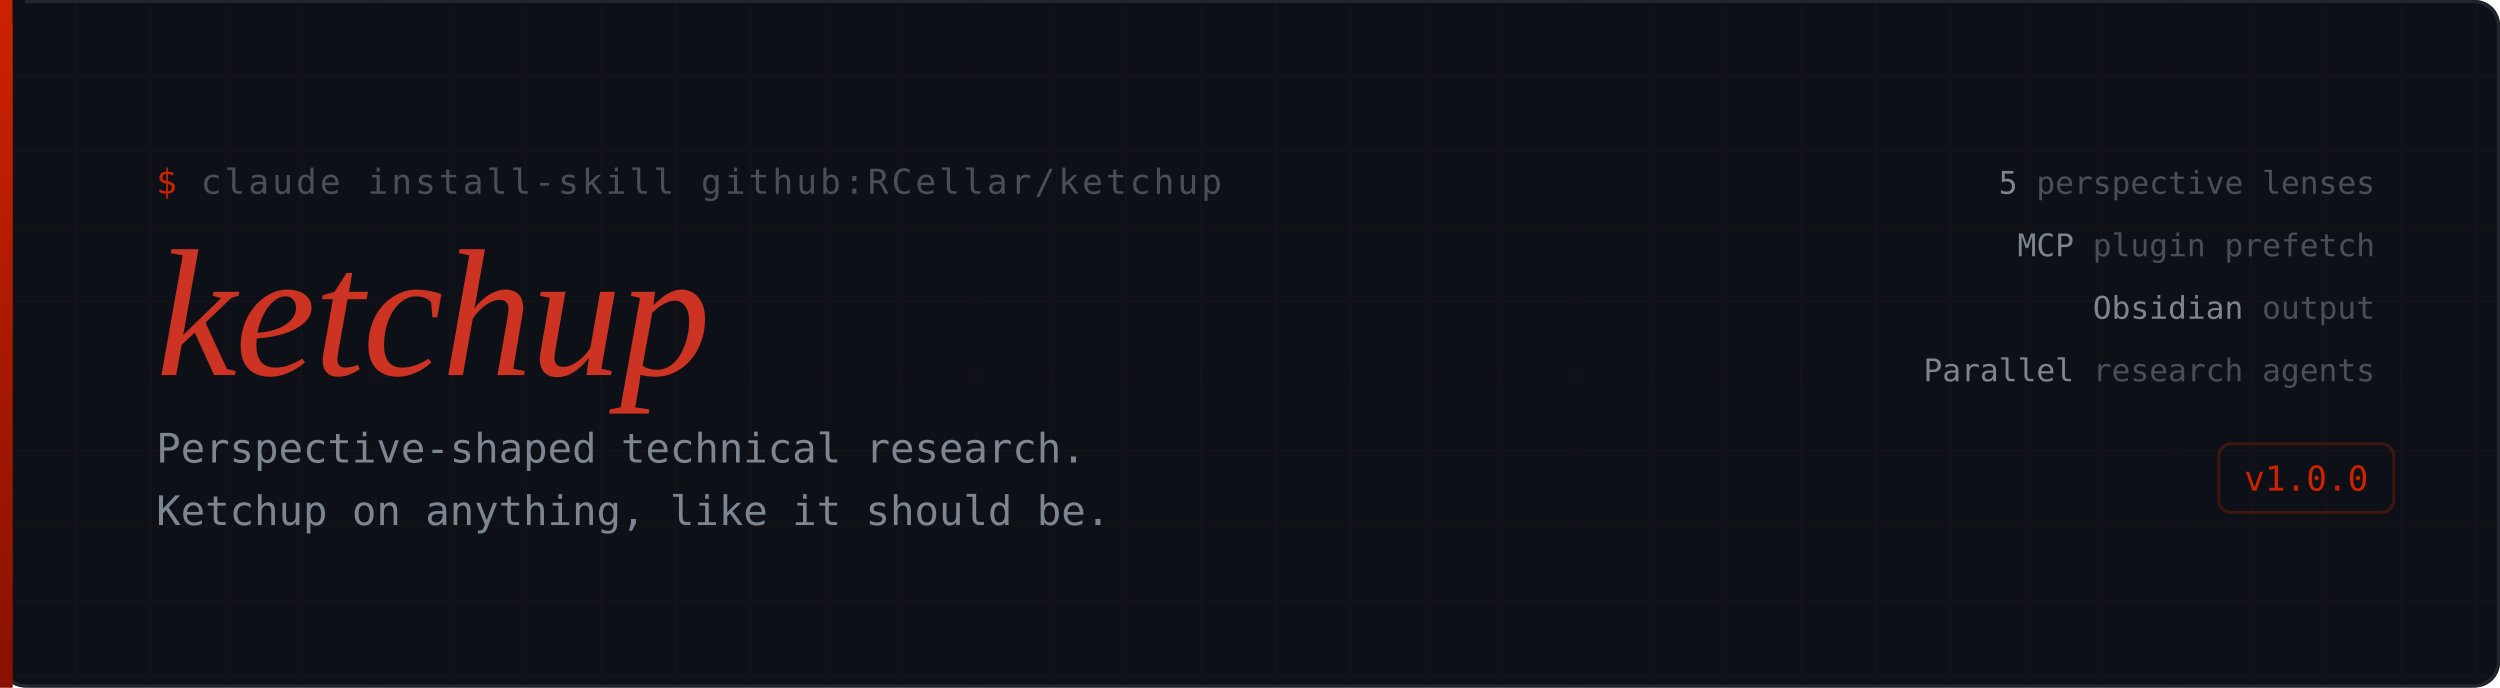
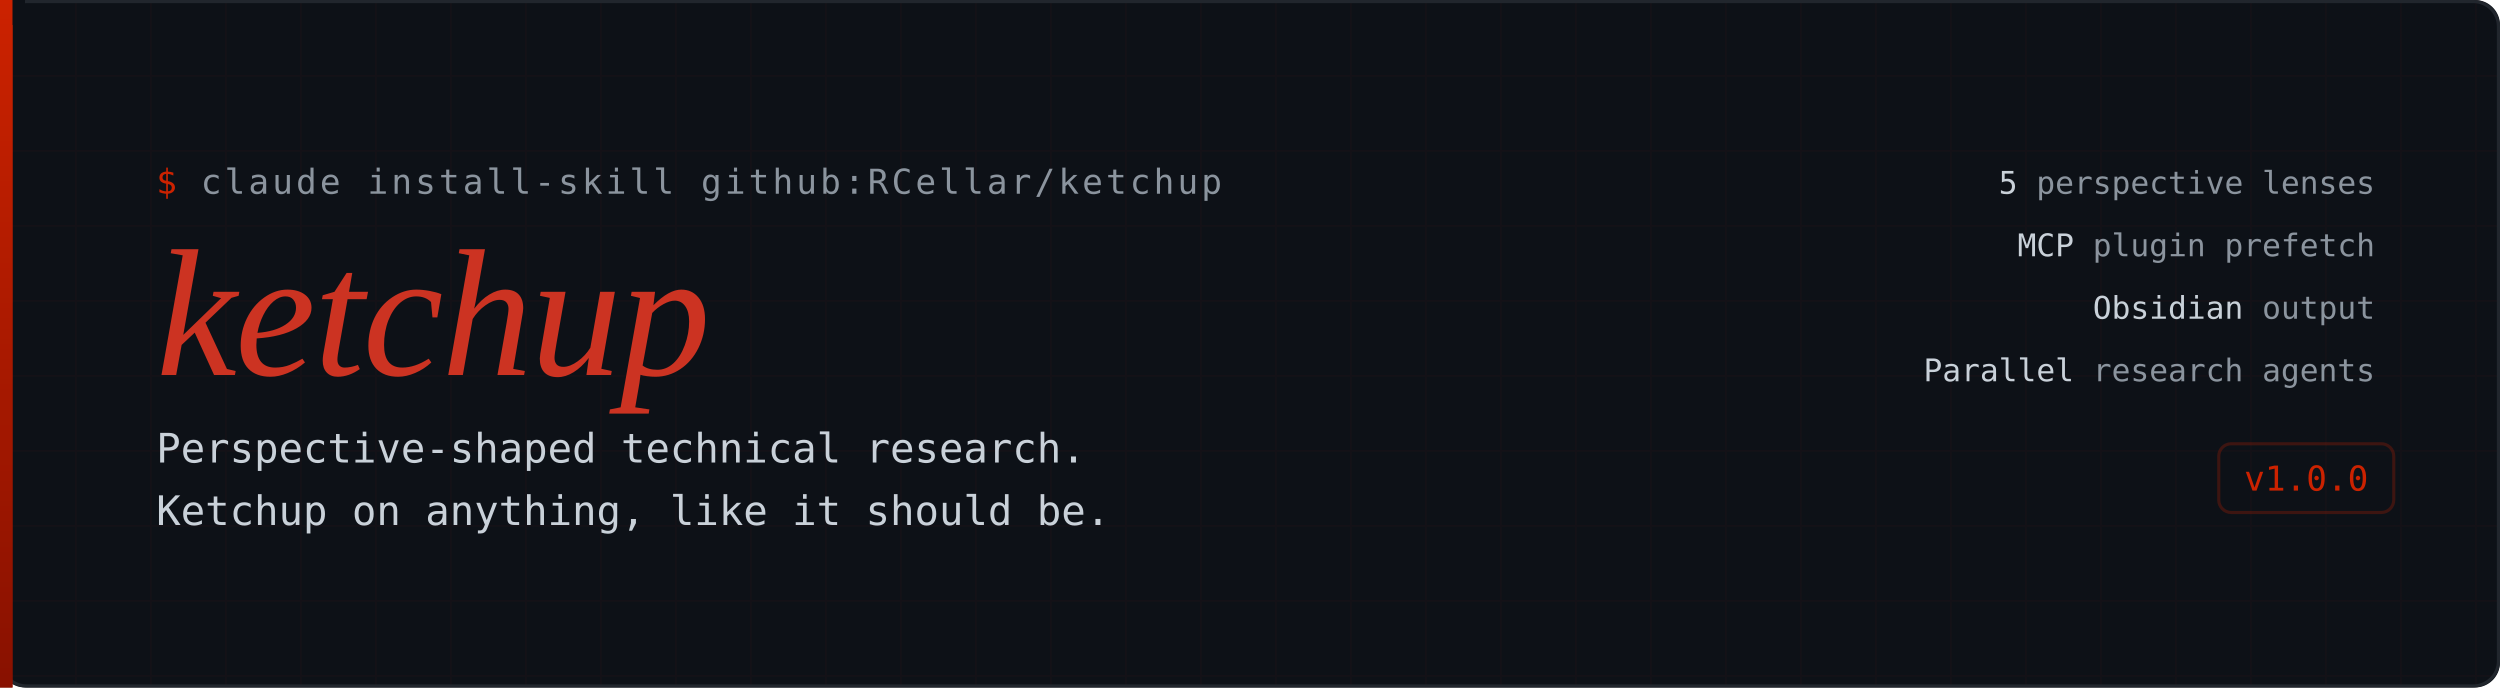
<svg xmlns="http://www.w3.org/2000/svg" viewBox="0 0 800 220">
  <defs>
    <linearGradient id="accent" x1="0" y1="0" x2="0" y2="1">
      <stop offset="0%" stop-color="#cc2200" />
      <stop offset="100%" stop-color="#881100" />
    </linearGradient>
    <pattern id="grid" width="24" height="24" patternUnits="userSpaceOnUse">
      <path d="M 24 0 L 0 0 0 24" fill="none" stroke="rgba(200,30,30,0.04)" stroke-width="1" />
    </pattern>
  </defs>
  <rect width="800" height="220" rx="8" fill="#0d1117" />
  <rect width="800" height="220" rx="8" fill="url(#grid)" />
  <rect x="0.5" y="0.5" width="799" height="219" rx="8" fill="none" stroke="#21262d" stroke-width="1" />
  <rect x="0" y="0" width="4" height="220" fill="url(#accent)" rx="0" />
  <rect x="0" y="0" width="8" height="8" fill="#0d1117" />
  <rect x="0" y="0" width="4" height="220" fill="url(#accent)" />
-   <text x="50" y="62" font-family="'JetBrains Mono', 'SF Mono', 'Fira Code', monospace" font-size="11" font-weight="300" fill="#484f58" letter-spacing="1">
+   <text x="50" y="62" font-family="'JetBrains Mono', 'SF Mono', 'Fira Code', monospace" font-size="11" font-weight="300" fill="#8b949e" letter-spacing="1">
    <tspan fill="#cc2200">$</tspan> claude install-skill github:RCellar/ketchup
  </text>
-   <text x="50" y="120" font-family="'Instrument Serif', 'Georgia', 'Times New Roman', serif" font-size="58" font-weight="400" fill="#e6edf3" letter-spacing="-0.5">
+   <text x="50" y="120" font-family="'Instrument Serif', 'Georgia', 'Times New Roman', serif" font-size="58" font-weight="400" fill="#f0f6fc" letter-spacing="-0.5">
    <tspan font-style="italic" fill="#cc3322">ketchup</tspan>
  </text>
-   <text x="50" y="148" font-family="'JetBrains Mono', 'SF Mono', 'Fira Code', monospace" font-size="13" font-weight="300" fill="#7d8590">
+   <text x="50" y="148" font-family="'JetBrains Mono', 'SF Mono', 'Fira Code', monospace" font-size="13" font-weight="300" fill="#c9d1d9">
    Perspective-shaped technical research.
  </text>
-   <text x="50" y="168" font-family="'JetBrains Mono', 'SF Mono', 'Fira Code', monospace" font-size="13" font-weight="300" fill="#7d8590">
+   <text x="50" y="168" font-family="'JetBrains Mono', 'SF Mono', 'Fira Code', monospace" font-size="13" font-weight="300" fill="#c9d1d9">
    Ketchup on anything, like it should be.
  </text>
-   <text x="760" y="62" font-family="'JetBrains Mono', 'SF Mono', monospace" font-size="10" fill="#484f58" text-anchor="end">
-     <tspan font-weight="500" fill="#7d8590">5</tspan> perspective lenses
+   <text x="760" y="62" font-family="'JetBrains Mono', 'SF Mono', monospace" font-size="10" fill="#8b949e" text-anchor="end">
+     <tspan font-weight="500" fill="#c9d1d9">5</tspan> perspective lenses
  </text>
-   <text x="760" y="82" font-family="'JetBrains Mono', 'SF Mono', monospace" font-size="10" fill="#484f58" text-anchor="end">
-     <tspan font-weight="500" fill="#7d8590">MCP</tspan> plugin prefetch
+   <text x="760" y="82" font-family="'JetBrains Mono', 'SF Mono', monospace" font-size="10" fill="#8b949e" text-anchor="end">
+     <tspan font-weight="500" fill="#c9d1d9">MCP</tspan> plugin prefetch
  </text>
-   <text x="760" y="102" font-family="'JetBrains Mono', 'SF Mono', monospace" font-size="10" fill="#484f58" text-anchor="end">
-     <tspan font-weight="500" fill="#7d8590">Obsidian</tspan> output
+   <text x="760" y="102" font-family="'JetBrains Mono', 'SF Mono', monospace" font-size="10" fill="#8b949e" text-anchor="end">
+     <tspan font-weight="500" fill="#c9d1d9">Obsidian</tspan> output
  </text>
-   <text x="760" y="122" font-family="'JetBrains Mono', 'SF Mono', monospace" font-size="10" fill="#484f58" text-anchor="end">
-     <tspan font-weight="500" fill="#7d8590">Parallel</tspan> research agents
+   <text x="760" y="122" font-family="'JetBrains Mono', 'SF Mono', monospace" font-size="10" fill="#8b949e" text-anchor="end">
+     <tspan font-weight="500" fill="#c9d1d9">Parallel</tspan> research agents
  </text>
  <rect x="710" y="142" width="56" height="22" rx="4" fill="none" stroke="#cc220040" stroke-width="1" />
  <text x="738" y="157" font-family="'JetBrains Mono', 'SF Mono', monospace" font-size="11" fill="#cc2200" text-anchor="middle">v1.0.0</text>
</svg>
